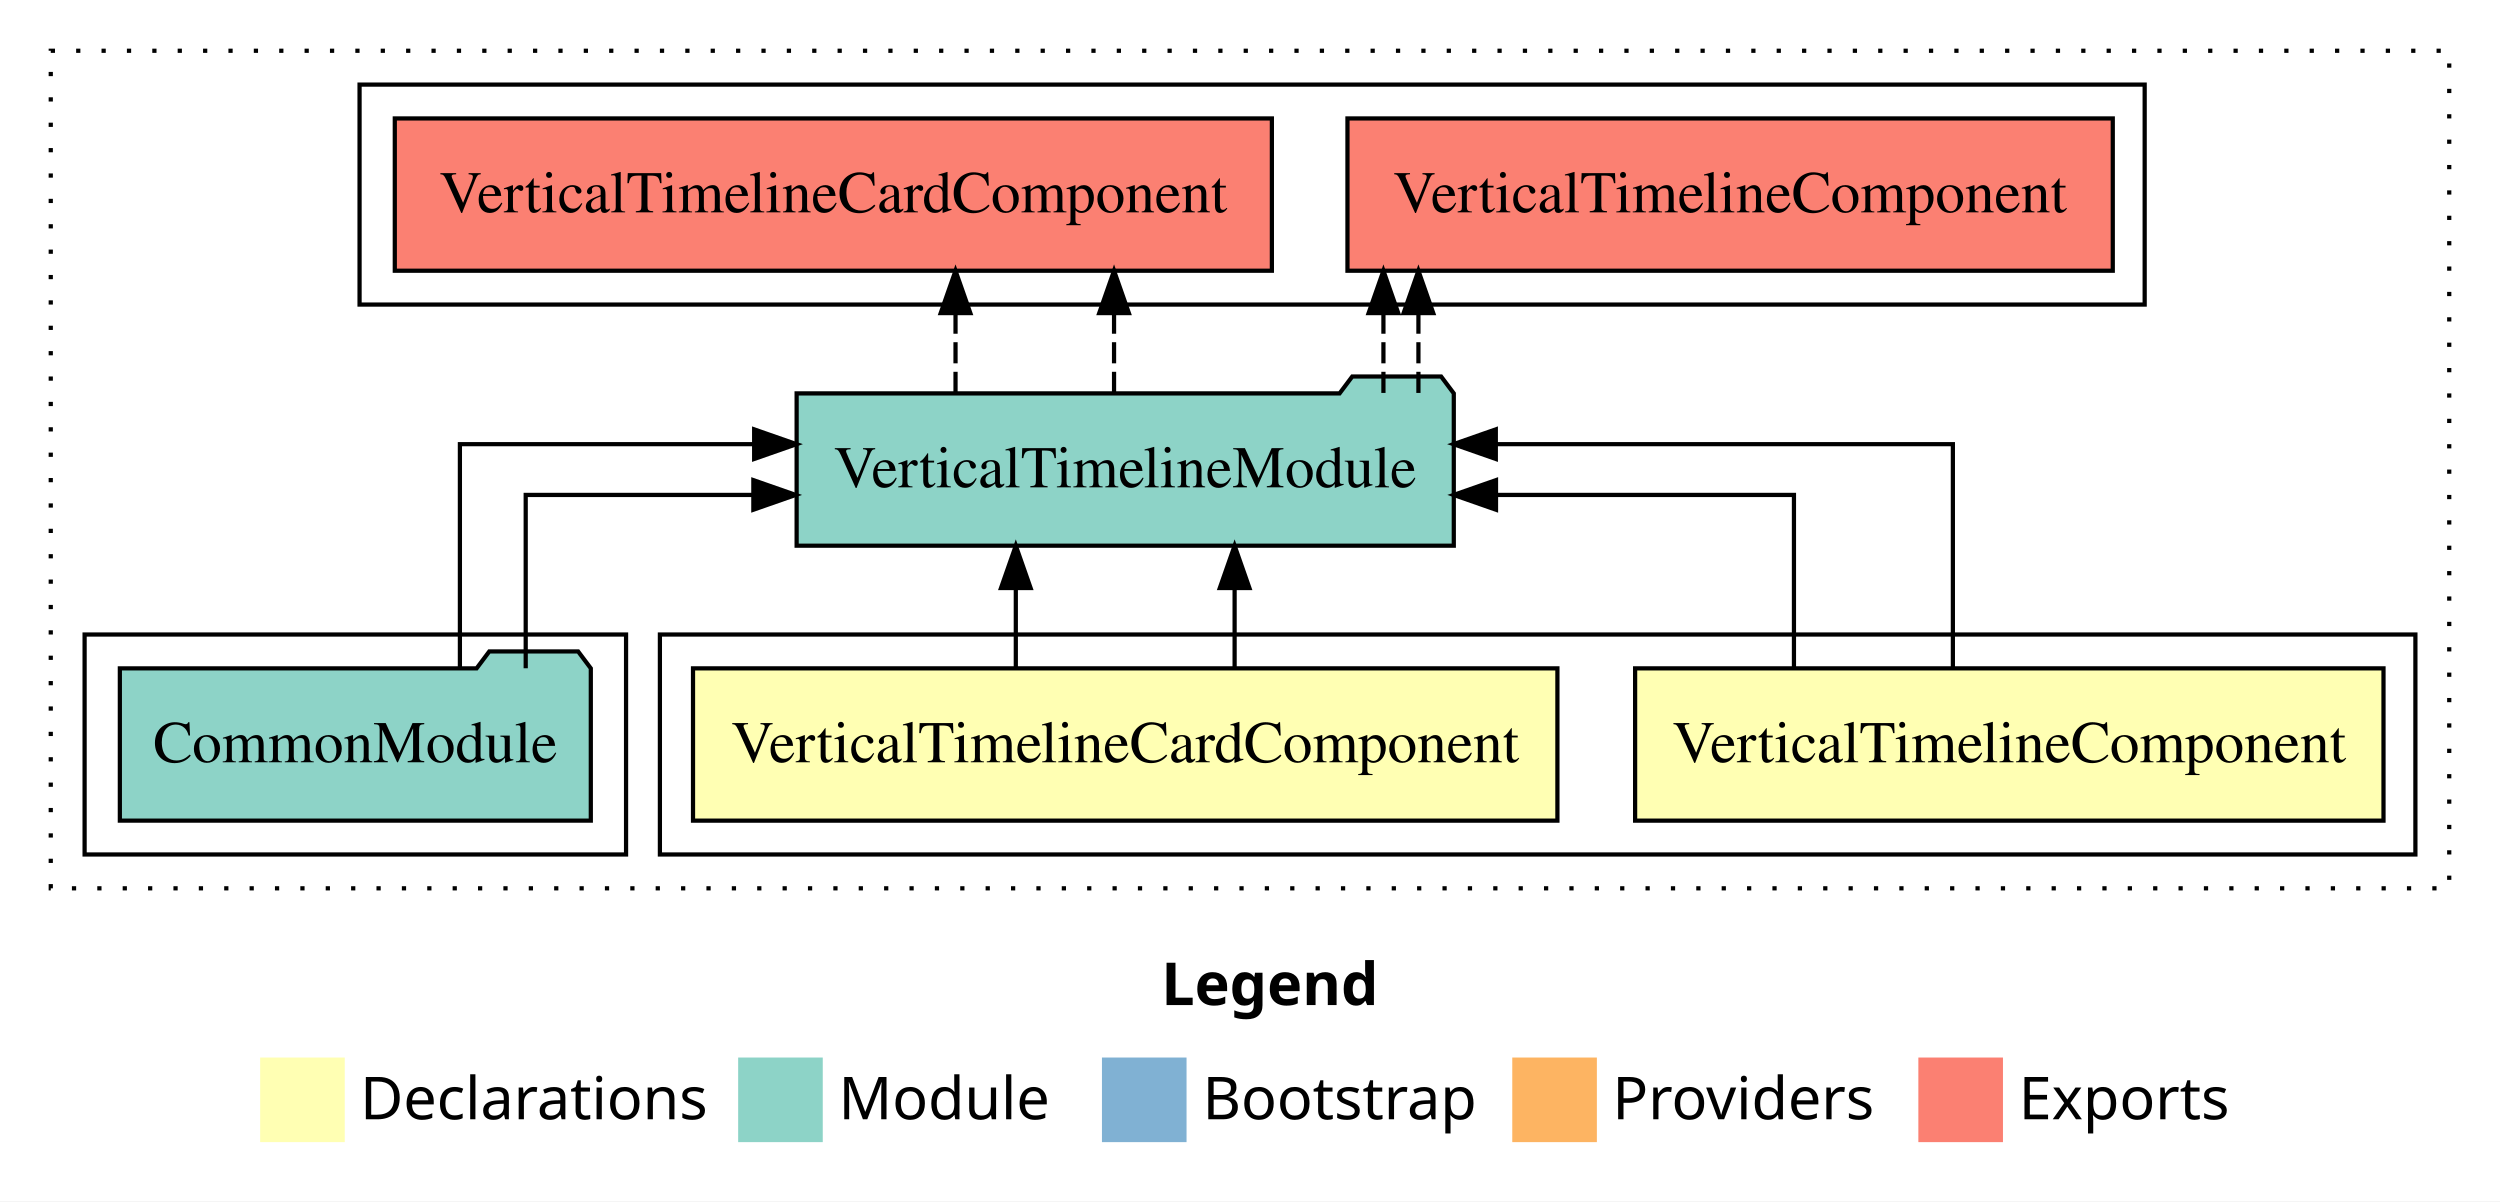
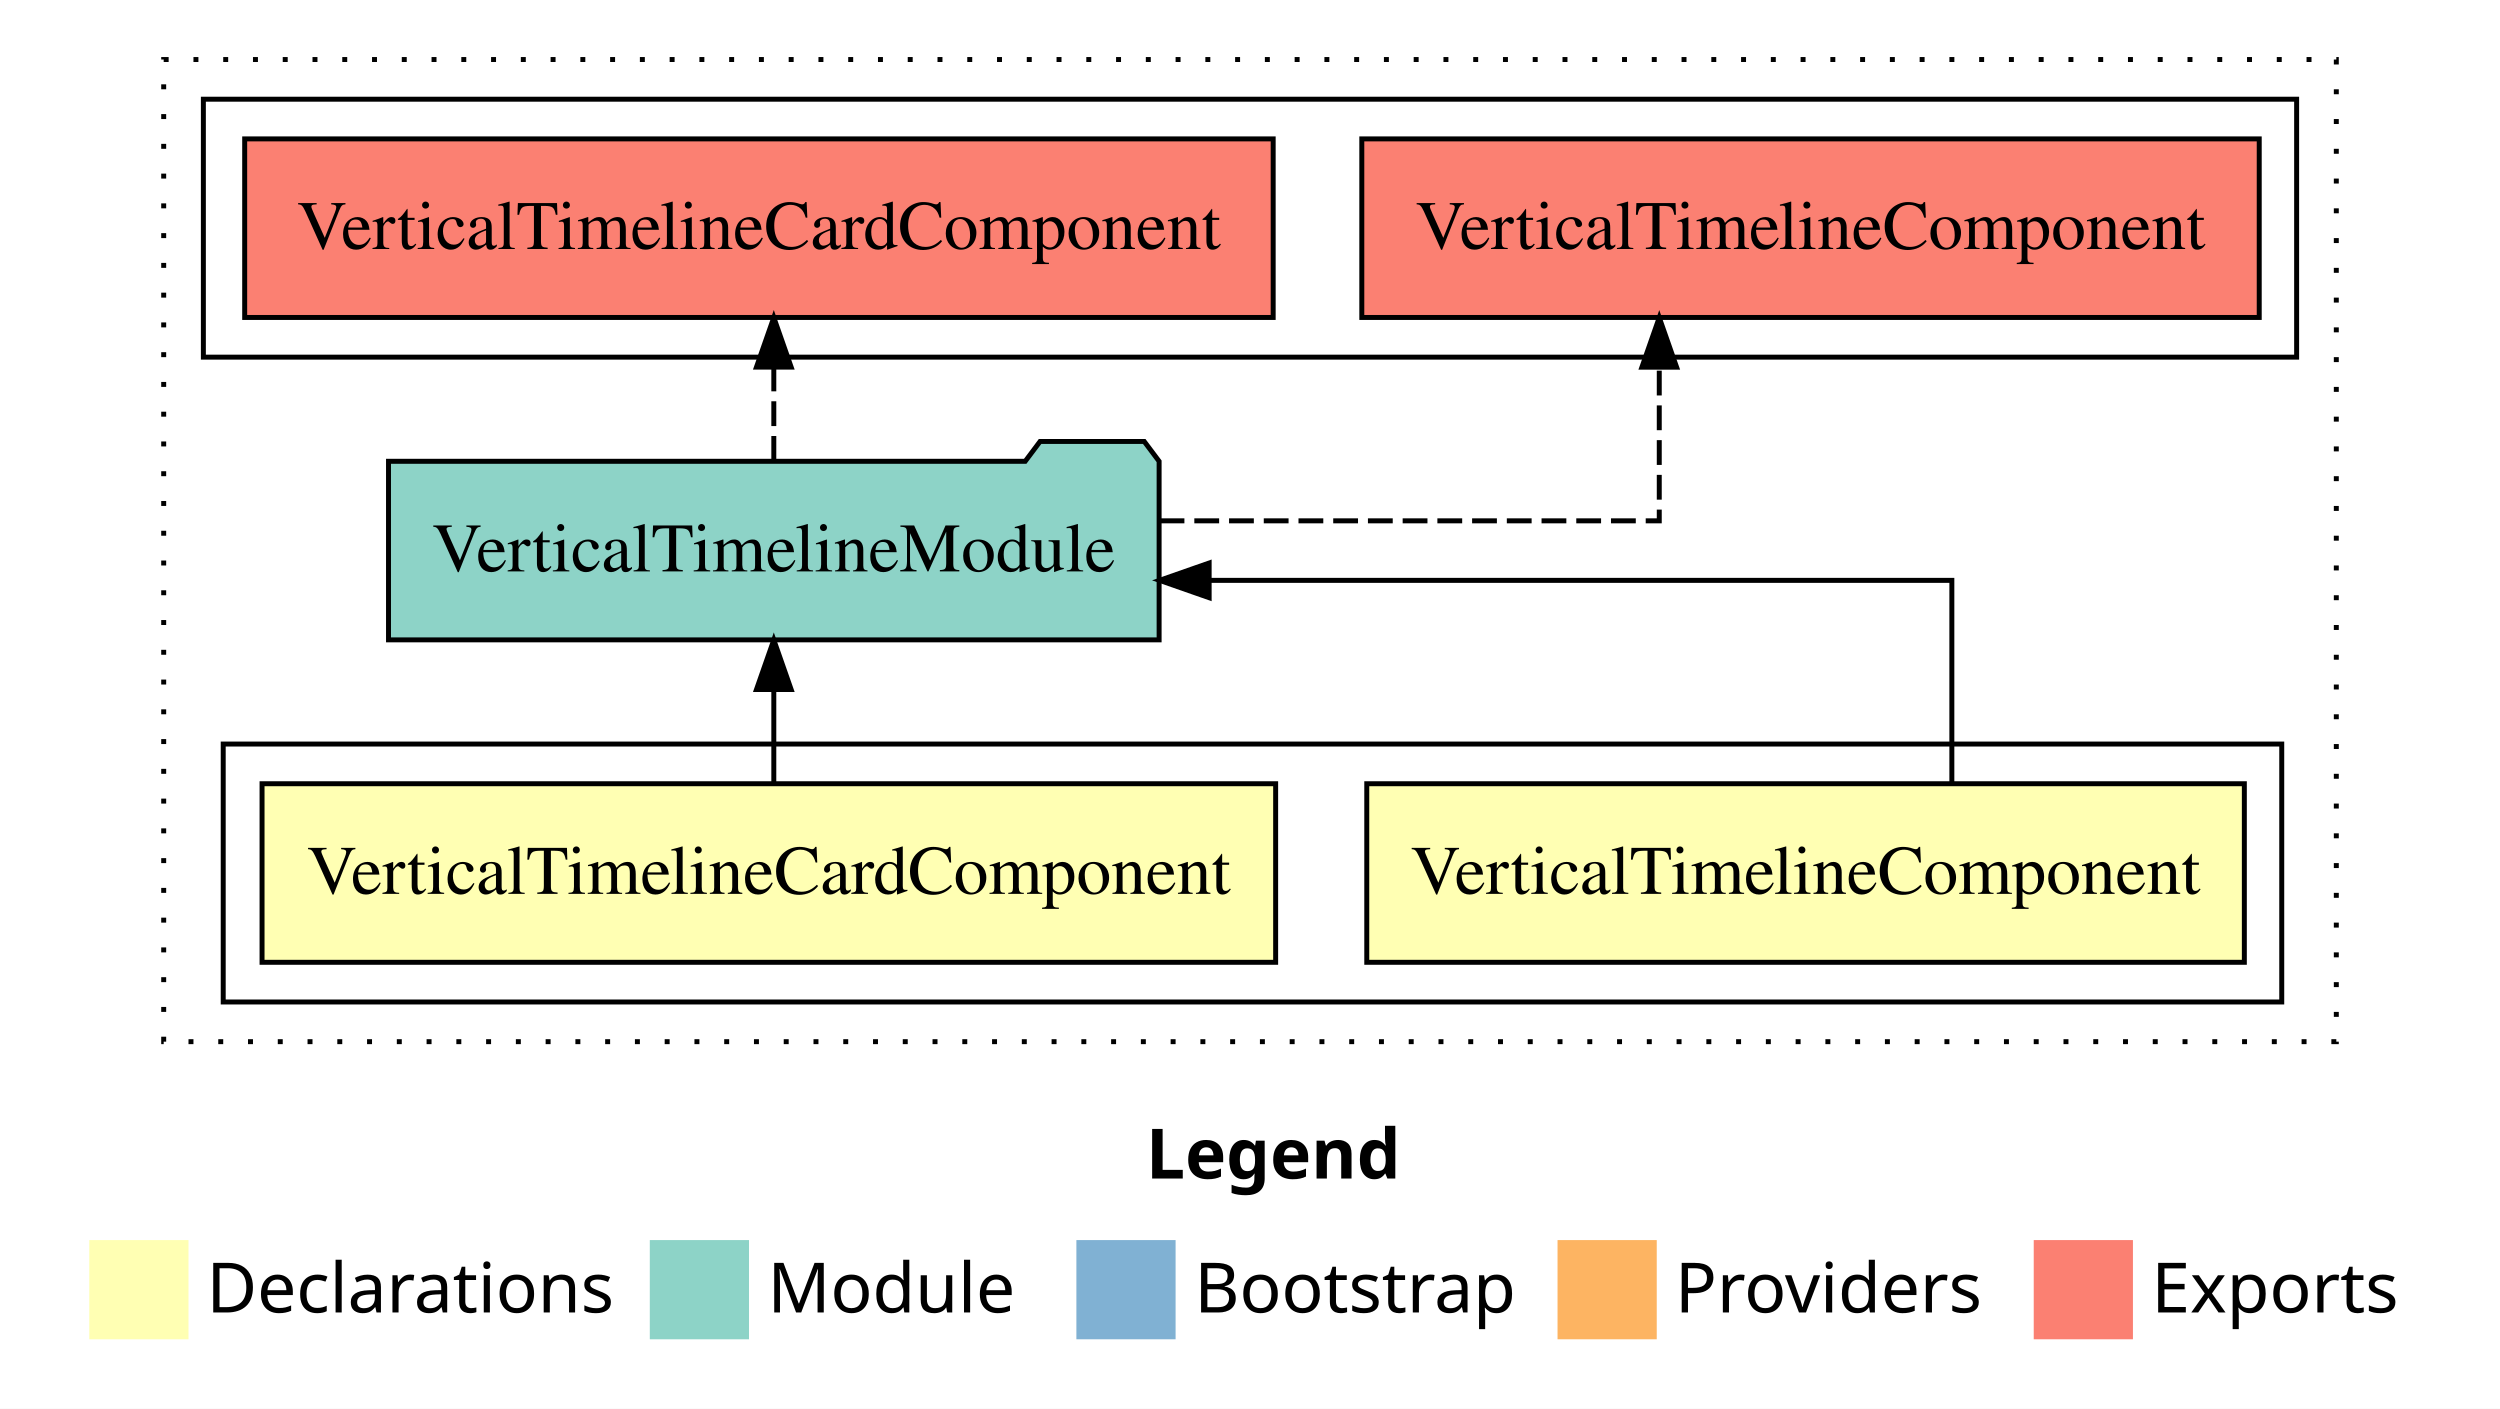
- <svg xmlns="http://www.w3.org/2000/svg" width="591pt" height="284pt" viewBox="0.00 0.00 591.00 284.00">
+ <svg xmlns="http://www.w3.org/2000/svg" width="504pt" height="284pt" viewBox="0.00 0.00 504.00 284.00">
  <g id="graph0" class="graph" transform="scale(1 1) rotate(0) translate(4 280)">
-     <polygon fill="#ffffff" stroke="transparent" points="-4,4 -4,-280 587,-280 587,4 -4,4" />
-     <text text-anchor="start" x="270.509" y="-42.4" font-family="sans-serif" font-weight="bold" font-size="14.00" fill="#000000">Legend</text>
-     <polygon fill="#ffffb3" stroke="transparent" points="57.5,-10 57.5,-30 77.5,-30 77.5,-10 57.5,-10" />
-     <text text-anchor="start" x="81.129" y="-15.4" font-family="sans-serif" font-size="14.00" fill="#000000">  Declarations</text>
-     <polygon fill="#8dd3c7" stroke="transparent" points="170.5,-10 170.5,-30 190.5,-30 190.5,-10 170.5,-10" />
-     <text text-anchor="start" x="194.225" y="-15.4" font-family="sans-serif" font-size="14.00" fill="#000000">  Module</text>
-     <polygon fill="#80b1d3" stroke="transparent" points="256.5,-10 256.5,-30 276.5,-30 276.5,-10 256.5,-10" />
-     <text text-anchor="start" x="280.281" y="-15.4" font-family="sans-serif" font-size="14.00" fill="#000000">  Bootstrap</text>
-     <polygon fill="#fdb462" stroke="transparent" points="353.5,-10 353.5,-30 373.5,-30 373.5,-10 353.5,-10" />
-     <text text-anchor="start" x="377.173" y="-15.4" font-family="sans-serif" font-size="14.00" fill="#000000">  Providers</text>
-     <polygon fill="#fb8072" stroke="transparent" points="449.5,-10 449.5,-30 469.5,-30 469.5,-10 449.5,-10" />
-     <text text-anchor="start" x="473.226" y="-15.4" font-family="sans-serif" font-size="14.00" fill="#000000">  Exports</text>
+     <polygon fill="#ffffff" stroke="transparent" points="-4,4 -4,-280 500,-280 500,4 -4,4" />
+     <text text-anchor="start" x="227.009" y="-42.4" font-family="sans-serif" font-weight="bold" font-size="14.00" fill="#000000">Legend</text>
+     <polygon fill="#ffffb3" stroke="transparent" points="14,-10 14,-30 34,-30 34,-10 14,-10" />
+     <text text-anchor="start" x="37.629" y="-15.4" font-family="sans-serif" font-size="14.00" fill="#000000">  Declarations</text>
+     <polygon fill="#8dd3c7" stroke="transparent" points="127,-10 127,-30 147,-30 147,-10 127,-10" />
+     <text text-anchor="start" x="150.725" y="-15.4" font-family="sans-serif" font-size="14.00" fill="#000000">  Module</text>
+     <polygon fill="#80b1d3" stroke="transparent" points="213,-10 213,-30 233,-30 233,-10 213,-10" />
+     <text text-anchor="start" x="236.781" y="-15.4" font-family="sans-serif" font-size="14.00" fill="#000000">  Bootstrap</text>
+     <polygon fill="#fdb462" stroke="transparent" points="310,-10 310,-30 330,-30 330,-10 310,-10" />
+     <text text-anchor="start" x="333.673" y="-15.4" font-family="sans-serif" font-size="14.00" fill="#000000">  Providers</text>
+     <polygon fill="#fb8072" stroke="transparent" points="406,-10 406,-30 426,-30 426,-10 406,-10" />
+     <text text-anchor="start" x="429.726" y="-15.4" font-family="sans-serif" font-size="14.00" fill="#000000">  Exports</text>
    <g id="clust1" class="cluster">
-       <polygon fill="none" stroke="#000000" stroke-dasharray="1,5" points="8,-70 8,-268 575,-268 575,-70 8,-70" />
+       <polygon fill="none" stroke="#000000" stroke-dasharray="1,5" points="29,-70 29,-268 467,-268 467,-70 29,-70" />
    </g>
    <g id="clust2" class="cluster">
-       <polygon fill="none" stroke="#000000" points="152,-78 152,-130 567,-130 567,-78 152,-78" />
-     </g>
-     <g id="clust5" class="cluster">
-       <polygon fill="none" stroke="#000000" points="16,-78 16,-130 144,-130 144,-78 16,-78" />
+       <polygon fill="none" stroke="#000000" points="41,-78 41,-130 456,-130 456,-78 41,-78" />
    </g>
    <g id="clust6" class="cluster">
-       <polygon fill="none" stroke="#000000" points="81,-208 81,-260 503,-260 503,-208 81,-208" />
+       <polygon fill="none" stroke="#000000" points="37,-208 37,-260 459,-260 459,-208 37,-208" />
    </g>
    <g id="node1" class="node">
-       <polygon fill="#ffffb3" stroke="#000000" points="559.459,-122 382.541,-122 382.541,-86 559.459,-86 559.459,-122" />
-       <text text-anchor="middle" x="471" y="-99.8" font-family="Times,serif" font-size="14.00" fill="#000000">VerticalTimelineComponent</text>
+       <polygon fill="#ffffb3" stroke="#000000" points="448.459,-122 271.541,-122 271.541,-86 448.459,-86 448.459,-122" />
+       <text text-anchor="middle" x="360" y="-99.8" font-family="Times,serif" font-size="14.00" fill="#000000">VerticalTimelineComponent</text>
    </g>
    <g id="node3" class="node">
-       <polygon fill="#8dd3c7" stroke="#000000" points="339.677,-187 336.677,-191 315.677,-191 312.677,-187 184.323,-187 184.323,-151 339.677,-151 339.677,-187" />
-       <text text-anchor="middle" x="262" y="-164.8" font-family="Times,serif" font-size="14.00" fill="#000000">VerticalTimelineModule</text>
+       <polygon fill="#8dd3c7" stroke="#000000" points="229.677,-187 226.677,-191 205.677,-191 202.677,-187 74.323,-187 74.323,-151 229.677,-151 229.677,-187" />
+       <text text-anchor="middle" x="152" y="-164.8" font-family="Times,serif" font-size="14.00" fill="#000000">VerticalTimelineModule</text>
    </g>
    <g id="edge1" class="edge">
-       <path fill="none" stroke="#000000" d="M457.66,-122.284C457.66,-143.321 457.66,-175 457.66,-175 457.66,-175 349.611,-175 349.611,-175" />
-       <polygon fill="#000000" stroke="#000000" points="349.611,-171.5 339.611,-175 349.611,-178.5 349.611,-171.5" />
-     </g>
-     <g id="edge6" class="edge">
-       <path fill="none" stroke="#000000" d="M420.09,-122.022C420.09,-139.373 420.09,-163 420.09,-163 420.09,-163 349.656,-163 349.656,-163" />
-       <polygon fill="#000000" stroke="#000000" points="349.656,-159.5 339.656,-163 349.656,-166.5 349.656,-159.5" />
+       <path fill="none" stroke="#000000" d="M389.493,-122.022C389.493,-139.373 389.493,-163 389.493,-163 389.493,-163 239.764,-163 239.764,-163" />
+       <polygon fill="#000000" stroke="#000000" points="239.764,-159.5 229.764,-163 239.764,-166.5 239.764,-159.5" />
    </g>
    <g id="node2" class="node">
-       <polygon fill="#ffffb3" stroke="#000000" points="364.171,-122 159.829,-122 159.829,-86 364.171,-86 364.171,-122" />
-       <text text-anchor="middle" x="262" y="-99.8" font-family="Times,serif" font-size="14.00" fill="#000000">VerticalTimelineCardComponent</text>
+       <polygon fill="#ffffb3" stroke="#000000" points="253.171,-122 48.829,-122 48.829,-86 253.171,-86 253.171,-122" />
+       <text text-anchor="middle" x="151" y="-99.8" font-family="Times,serif" font-size="14.00" fill="#000000">VerticalTimelineCardComponent</text>
    </g>
    <g id="edge2" class="edge">
-       <path fill="none" stroke="#000000" d="M236.137,-122.106C236.137,-122.106 236.137,-140.991 236.137,-140.991" />
-       <polygon fill="#000000" stroke="#000000" points="232.637,-140.991 236.137,-150.991 239.637,-140.991 232.637,-140.991" />
+       <path fill="none" stroke="#000000" d="M152,-122.106C152,-122.106 152,-140.991 152,-140.991" />
+       <polygon fill="#000000" stroke="#000000" points="148.5,-140.991 152,-150.991 155.5,-140.991 148.5,-140.991" />
    </g>
-     <g id="edge7" class="edge">
-       <path fill="none" stroke="#000000" d="M287.863,-122.106C287.863,-122.106 287.863,-140.991 287.863,-140.991" />
-       <polygon fill="#000000" stroke="#000000" points="284.363,-140.991 287.863,-150.991 291.363,-140.991 284.363,-140.991" />
+     <g id="node4" class="node">
+       <polygon fill="#fb8072" stroke="#000000" points="451.46,-252 270.54,-252 270.54,-216 451.46,-216 451.46,-252" />
+       <text text-anchor="middle" x="361" y="-229.8" font-family="Times,serif" font-size="14.00" fill="#000000">VerticalTimelineComponent </text>
+     </g>
+     <g id="edge3" class="edge">
+       <path fill="none" stroke="#000000" stroke-dasharray="5,2" d="M229.776,-175C277.88,-175 330.507,-175 330.507,-175 330.507,-175 330.507,-205.977 330.507,-205.977" />
+       <polygon fill="#000000" stroke="#000000" points="327.007,-205.977 330.507,-215.977 334.007,-205.977 327.007,-205.977" />
    </g>
    <g id="node5" class="node">
-       <polygon fill="#fb8072" stroke="#000000" points="495.46,-252 314.54,-252 314.54,-216 495.46,-216 495.46,-252" />
-       <text text-anchor="middle" x="405" y="-229.8" font-family="Times,serif" font-size="14.00" fill="#000000">VerticalTimelineComponent </text>
+       <polygon fill="#fb8072" stroke="#000000" points="252.672,-252 45.328,-252 45.328,-216 252.672,-216 252.672,-252" />
+       <text text-anchor="middle" x="149" y="-229.8" font-family="Times,serif" font-size="14.00" fill="#000000">VerticalTimelineCardComponent </text>
    </g>
    <g id="edge4" class="edge">
-       <path fill="none" stroke="#000000" stroke-dasharray="5,2" d="M323.043,-187.106C323.043,-187.106 323.043,-205.991 323.043,-205.991" />
-       <polygon fill="#000000" stroke="#000000" points="319.543,-205.991 323.043,-215.991 326.543,-205.991 319.543,-205.991" />
-     </g>
-     <g id="edge9" class="edge">
-       <path fill="none" stroke="#000000" stroke-dasharray="5,2" d="M331.316,-187.106C331.316,-187.106 331.316,-205.991 331.316,-205.991" />
-       <polygon fill="#000000" stroke="#000000" points="327.816,-205.991 331.316,-215.991 334.816,-205.991 327.816,-205.991" />
-     </g>
-     <g id="node6" class="node">
-       <polygon fill="#fb8072" stroke="#000000" points="296.671,-252 89.329,-252 89.329,-216 296.671,-216 296.671,-252" />
-       <text text-anchor="middle" x="193" y="-229.8" font-family="Times,serif" font-size="14.00" fill="#000000">VerticalTimelineCardComponent </text>
-     </g>
-     <g id="edge5" class="edge">
-       <path fill="none" stroke="#000000" stroke-dasharray="5,2" d="M259.361,-187.106C259.361,-187.106 259.361,-205.991 259.361,-205.991" />
-       <polygon fill="#000000" stroke="#000000" points="255.861,-205.991 259.361,-215.991 262.861,-205.991 255.861,-205.991" />
-     </g>
-     <g id="edge10" class="edge">
-       <path fill="none" stroke="#000000" stroke-dasharray="5,2" d="M221.886,-187.106C221.886,-187.106 221.886,-205.991 221.886,-205.991" />
-       <polygon fill="#000000" stroke="#000000" points="218.386,-205.991 221.886,-215.991 225.386,-205.991 218.386,-205.991" />
-     </g>
-     <g id="node4" class="node">
-       <polygon fill="#8dd3c7" stroke="#000000" points="135.668,-122 132.668,-126 111.668,-126 108.668,-122 24.332,-122 24.332,-86 135.668,-86 135.668,-122" />
-       <text text-anchor="middle" x="80" y="-99.8" font-family="Times,serif" font-size="14.00" fill="#000000">CommonModule</text>
-     </g>
-     <g id="edge3" class="edge">
-       <path fill="none" stroke="#000000" d="M120.277,-122.022C120.277,-139.373 120.277,-163 120.277,-163 120.277,-163 174.091,-163 174.091,-163" />
-       <polygon fill="#000000" stroke="#000000" points="174.091,-166.5 184.091,-163 174.091,-159.5 174.091,-166.5" />
-     </g>
-     <g id="edge8" class="edge">
-       <path fill="none" stroke="#000000" d="M104.721,-122.284C104.721,-143.321 104.721,-175 104.721,-175 104.721,-175 174.282,-175 174.282,-175" />
-       <polygon fill="#000000" stroke="#000000" points="174.282,-178.5 184.282,-175 174.282,-171.5 174.282,-178.5" />
+       <path fill="none" stroke="#000000" stroke-dasharray="5,2" d="M152,-187.106C152,-187.106 152,-205.991 152,-205.991" />
+       <polygon fill="#000000" stroke="#000000" points="148.5,-205.991 152,-215.991 155.5,-205.991 148.5,-205.991" />
    </g>
  </g>
</svg>
